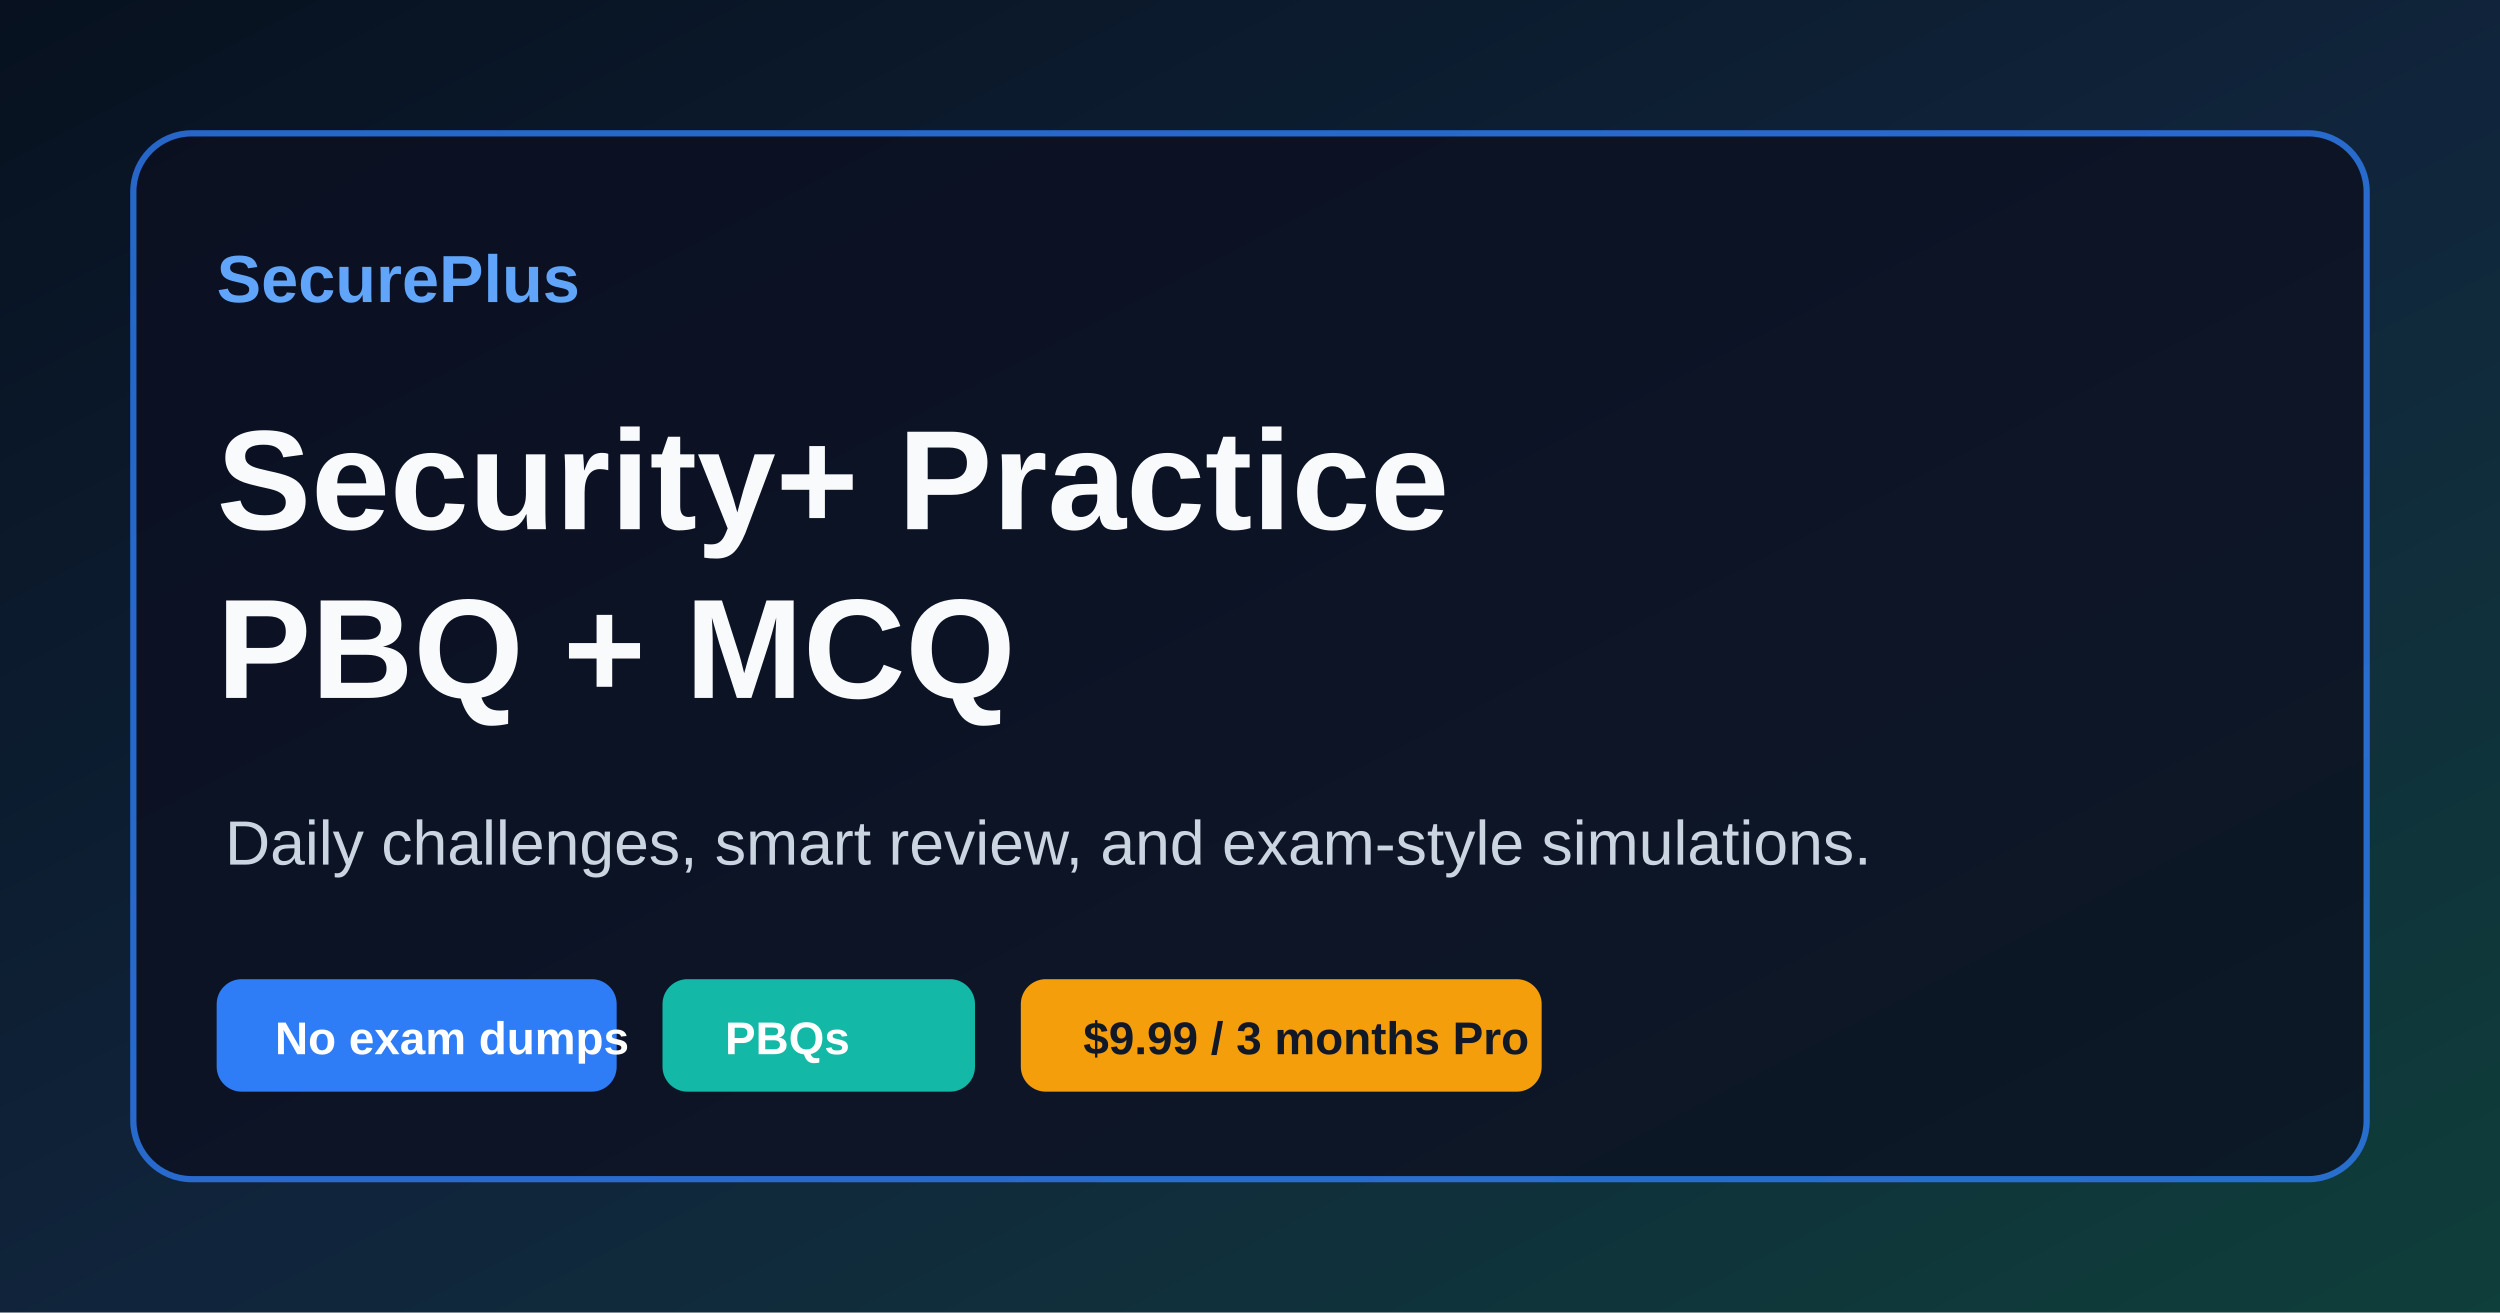
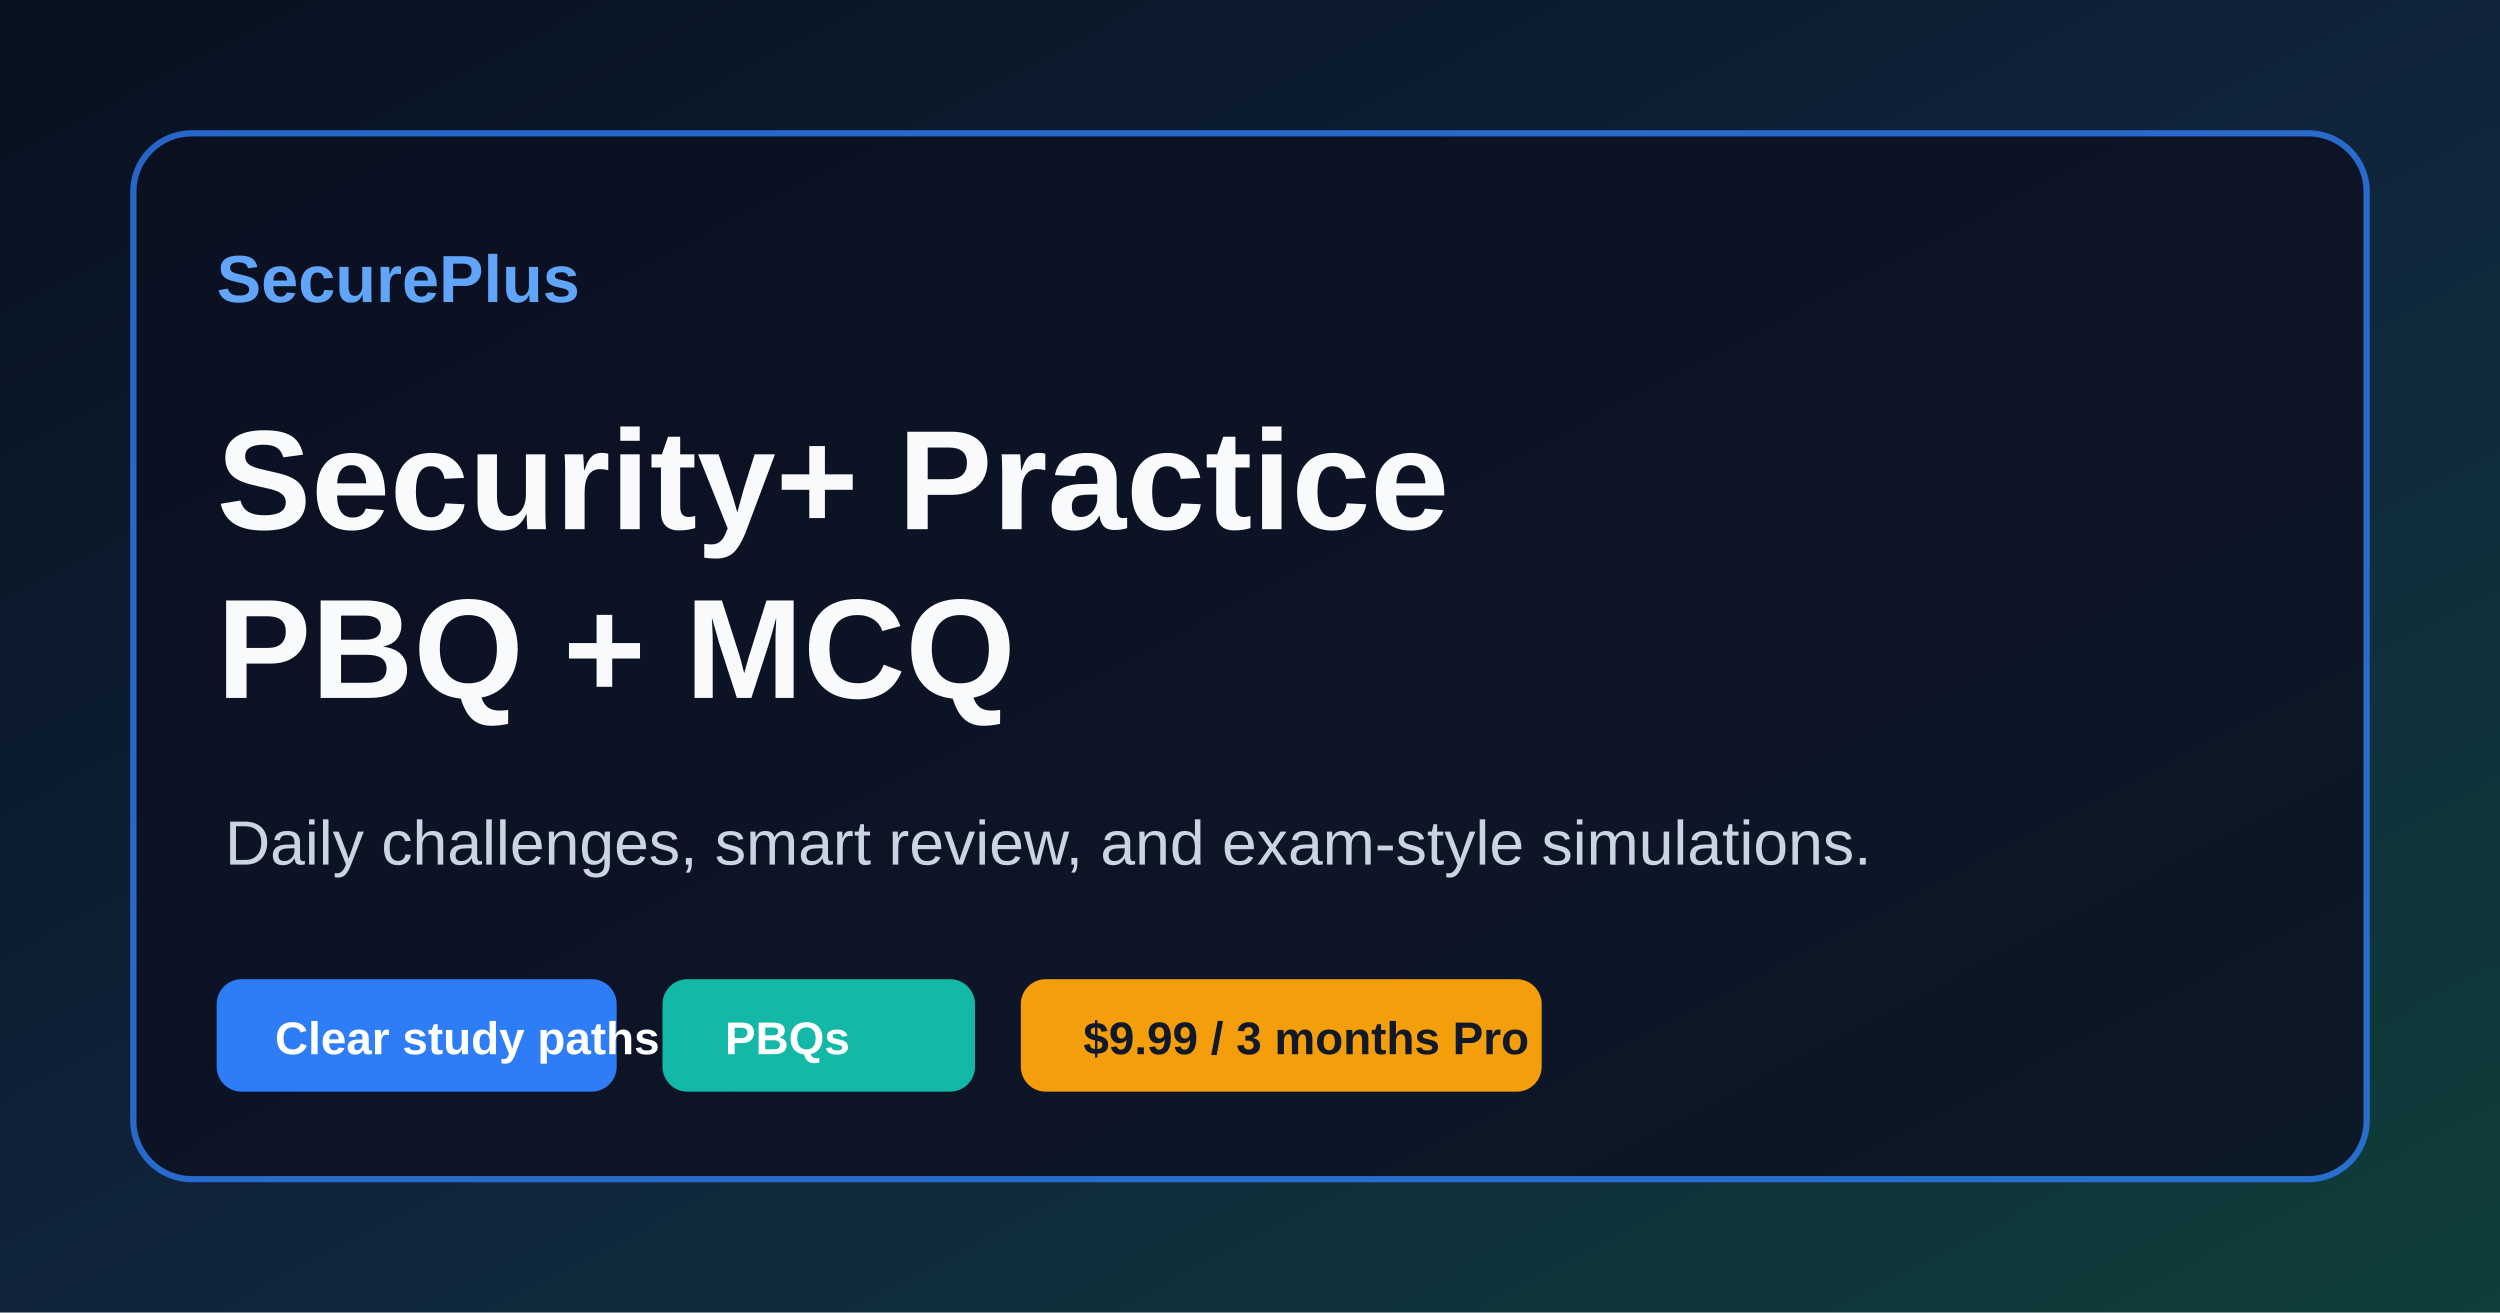
<svg xmlns="http://www.w3.org/2000/svg" width="1200" height="630" viewBox="0 0 1200 630" role="img" aria-labelledby="title desc">
  <defs>
    <linearGradient id="bg" x1="0" x2="1" y1="0" y2="1">
      <stop offset="0" stop-color="#07111f" />
      <stop offset=".52" stop-color="#10243b" />
      <stop offset="1" stop-color="#0f3f3a" />
    </linearGradient>
  </defs>
  <rect width="1200" height="630" fill="url(#bg)" />
  <rect x="64" y="64" width="1072" height="502" rx="28" fill="#0b1020" opacity=".78" stroke="#2f7df6" stroke-width="3" />
  <text x="104" y="145" fill="#60a5fa" font-family="Montserrat, Arial, sans-serif" font-size="32" font-weight="800">SecurePlus</text>
  <text x="104" y="254" fill="#f8fafc" font-family="Montserrat, Arial, sans-serif" font-size="68" font-weight="900">Security+ Practice</text>
  <text x="104" y="335" fill="#f8fafc" font-family="Montserrat, Arial, sans-serif" font-size="68" font-weight="900">PBQ + MCQ</text>
  <text x="108" y="415" fill="#cbd5e1" font-family="Montserrat, Arial, sans-serif" font-size="30" font-weight="500">Daily challenges, smart review, and exam-style simulations.</text>
  <g transform="translate(104 470)">
    <rect width="192" height="54" rx="12" fill="#2f7df6" />
-     <text x="28" y="36" fill="#ffffff" font-family="Montserrat, Arial, sans-serif" font-size="22" font-weight="800">No exam dumps</text>
+     <text x="28" y="36" fill="#ffffff" font-family="Montserrat, Arial, sans-serif" font-size="22" font-weight="800">Clear study paths</text>
    <rect x="214" width="150" height="54" rx="12" fill="#14b8a6" />
    <text x="244" y="36" fill="#ffffff" font-family="Montserrat, Arial, sans-serif" font-size="22" font-weight="800">PBQs</text>
    <rect x="386" width="250" height="54" rx="12" fill="#f59e0b" />
    <text x="416" y="36" fill="#111827" font-family="Montserrat, Arial, sans-serif" font-size="22" font-weight="900">$9.99 / 3 months Pro</text>
  </g>
</svg>
